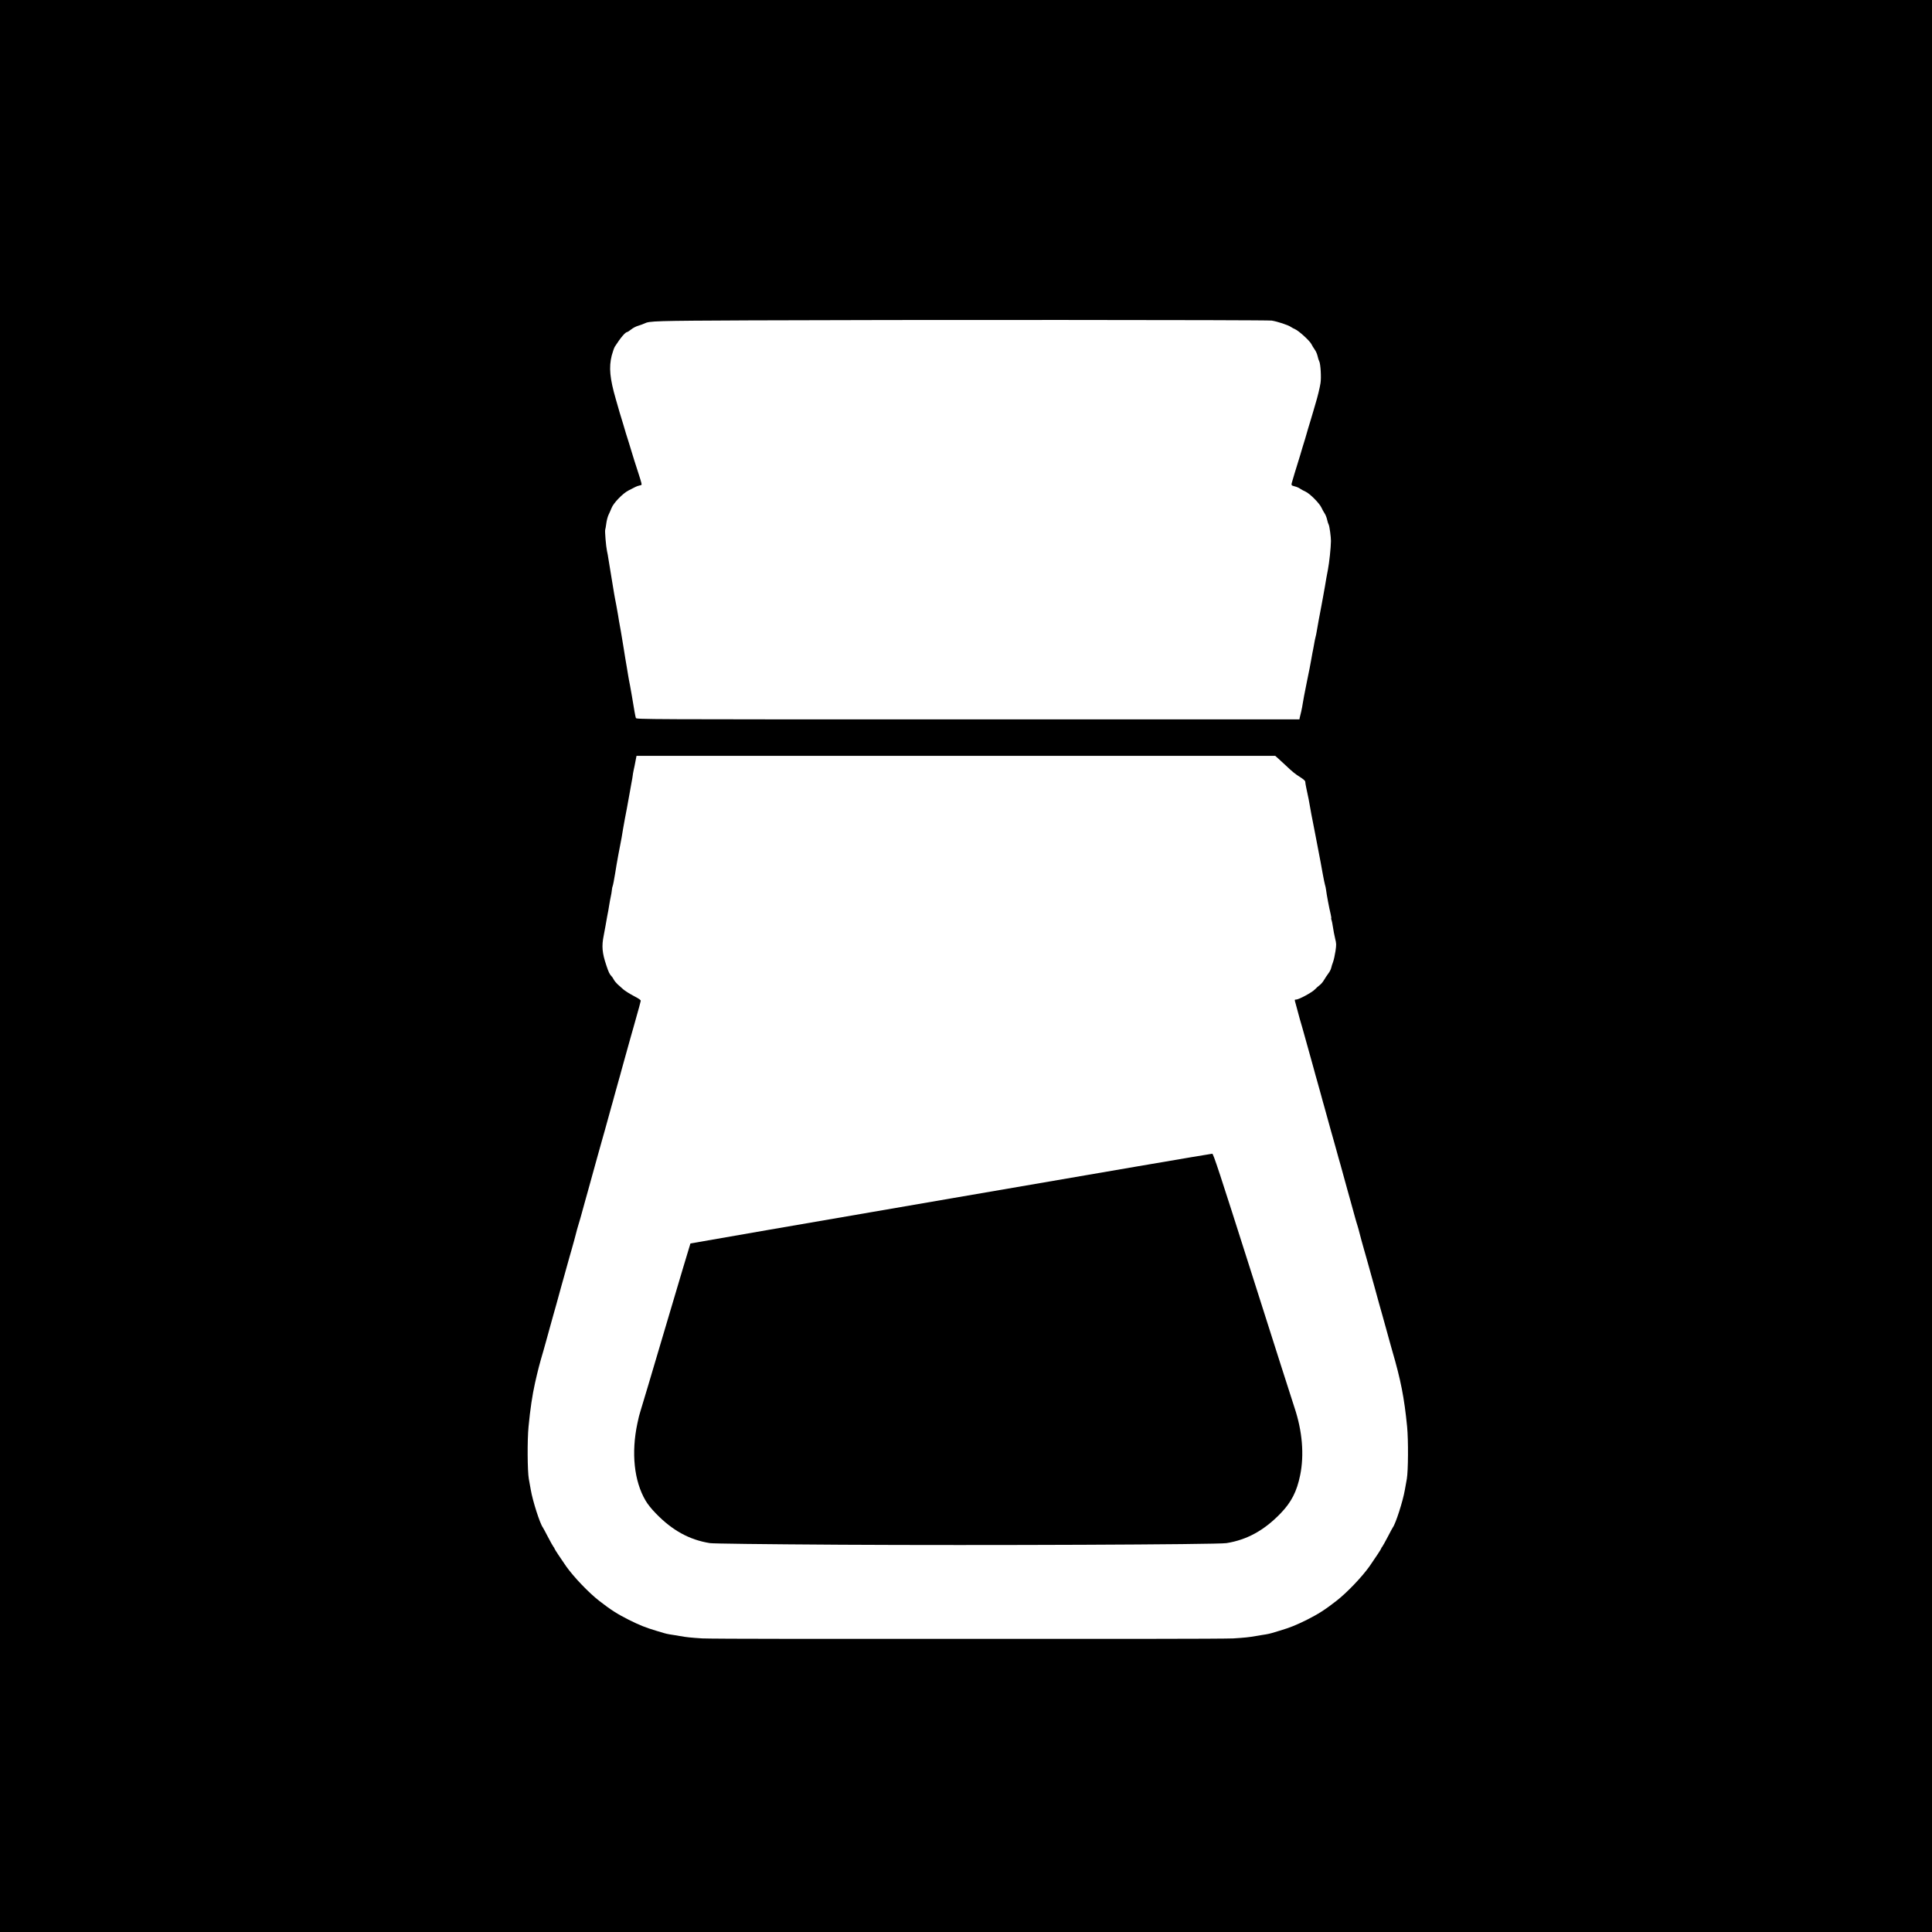
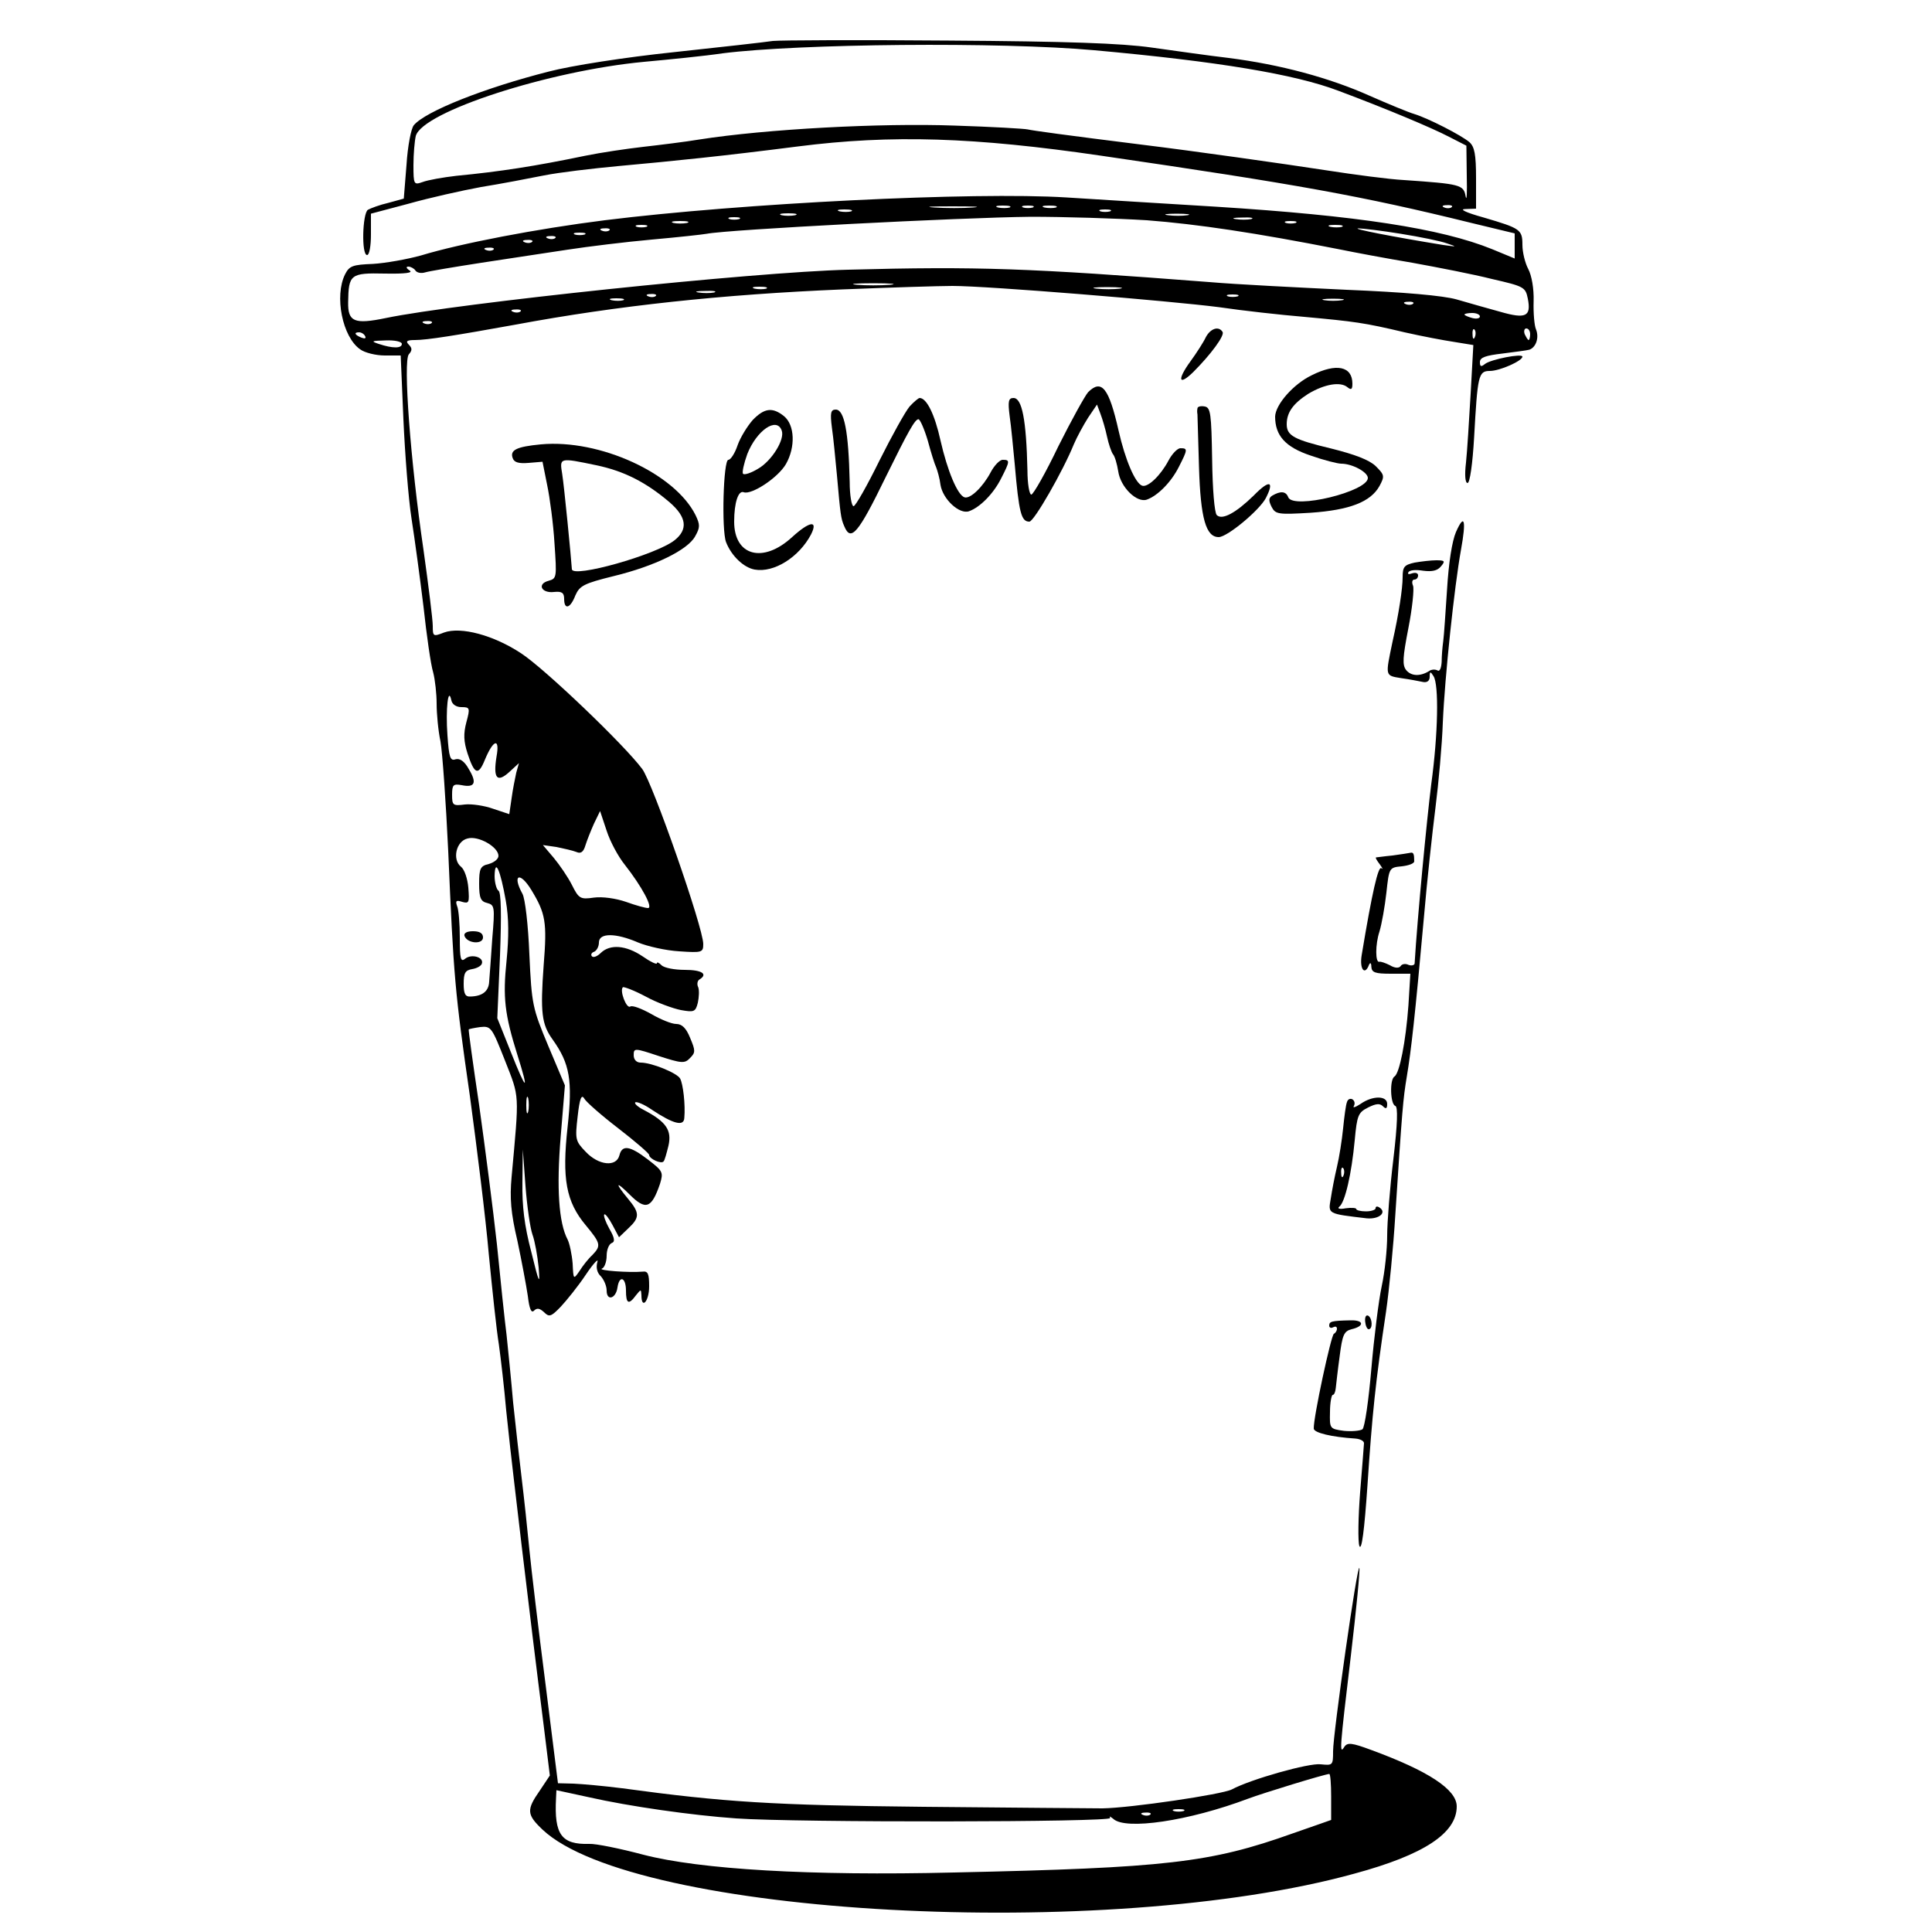
- <svg xmlns="http://www.w3.org/2000/svg" version="1.0" width="2648pt" height="2648pt" viewBox="0 0 2648 2648" preserveAspectRatio="xMidYMid meet">
-   <g transform="translate(0,2648) scale(0.1,-0.1)" fill="#000000" stroke="none">
-     <path d="M0 13240 l0 -13240 13240 0 13240 0 0 13240 0 13240 -13240 0 -13240 0 0 -13240z m17430 8846 c74 -11 229 -62 261 -86 15 -10 42 -25 61 -33 49 -21 196 -155 220 -200 11 -22 32 -57 48 -79 16 -21 33 -62 39 -89 6 -28 16 -60 23 -72 18 -35 29 -223 17 -297 -10 -66 -40 -188 -65 -270 -7 -25 -23 -79 -35 -120 -12 -41 -27 -93 -34 -115 -7 -22 -23 -74 -35 -115 -12 -41 -31 -106 -42 -145 -12 -38 -27 -88 -34 -110 -7 -22 -22 -74 -34 -115 -13 -41 -30 -100 -40 -130 -10 -30 -25 -80 -34 -110 -8 -30 -22 -77 -31 -105 -21 -69 -21 -67 30 -81 26 -6 58 -20 73 -31 15 -11 48 -29 75 -41 59 -26 192 -160 219 -220 11 -24 30 -59 43 -78 13 -19 28 -57 34 -85 6 -28 16 -60 23 -72 10 -19 31 -171 30 -222 -1 -93 -23 -295 -41 -390 -16 -81 -31 -166 -41 -230 -5 -33 -17 -98 -26 -145 -9 -47 -20 -105 -24 -130 -4 -25 -20 -108 -35 -185 -14 -77 -28 -156 -31 -175 -3 -19 -9 -48 -14 -65 -4 -16 -14 -61 -20 -100 -7 -38 -16 -90 -22 -115 -5 -25 -13 -67 -17 -95 -8 -50 -29 -155 -57 -290 -32 -158 -56 -282 -60 -315 -2 -19 -11 -64 -19 -100 -9 -36 -18 -75 -21 -87 l-4 -23 -4545 0 c-4500 0 -4544 0 -4550 20 -8 26 -22 102 -55 305 -4 28 -15 88 -24 135 -10 47 -21 110 -26 140 -5 30 -14 82 -19 115 -6 33 -15 88 -21 123 -5 34 -15 90 -20 125 -6 34 -15 89 -20 122 -5 33 -14 87 -20 120 -23 124 -31 172 -39 225 -5 30 -16 93 -25 140 -10 47 -21 111 -27 143 -5 31 -13 83 -19 115 -38 226 -50 304 -61 372 -5 36 -14 85 -20 110 -13 60 -31 271 -24 290 3 8 10 47 15 87 5 40 19 92 30 115 12 24 30 66 41 93 27 71 155 203 234 243 33 16 74 37 90 46 17 9 44 19 61 22 30 5 31 8 24 37 -4 18 -21 73 -37 122 -17 50 -43 131 -58 180 -15 50 -33 108 -40 130 -7 22 -23 74 -35 115 -13 41 -31 100 -41 130 -9 30 -25 82 -34 115 -10 33 -26 85 -35 115 -10 30 -25 82 -34 115 -9 33 -25 89 -36 125 -82 284 -96 435 -56 596 14 52 33 107 43 123 81 126 145 201 172 201 4 0 28 16 52 35 24 20 69 43 99 51 30 9 67 23 82 30 69 35 138 37 1438 43 1972 9 7098 7 7160 -3z m97 -6009 c26 -24 67 -61 90 -83 98 -93 133 -121 201 -164 49 -31 71 -51 72 -65 0 -11 6 -49 14 -85 21 -91 47 -226 56 -285 4 -27 20 -111 35 -185 15 -74 31 -155 35 -180 7 -40 49 -258 70 -365 4 -22 17 -94 29 -160 12 -66 26 -134 31 -151 6 -16 12 -48 15 -70 7 -62 44 -257 61 -324 8 -34 13 -64 10 -67 -3 -3 -1 -13 4 -22 4 -9 13 -53 19 -96 6 -44 20 -115 30 -157 18 -71 18 -85 5 -175 -8 -54 -23 -120 -33 -148 -11 -27 -22 -65 -26 -83 -4 -18 -21 -52 -39 -75 -17 -23 -44 -63 -59 -89 -15 -26 -41 -57 -58 -69 -17 -12 -47 -39 -67 -60 -40 -42 -220 -139 -257 -139 -23 0 -23 0 -8 -52 14 -51 45 -167 59 -218 4 -14 18 -63 32 -110 13 -47 29 -103 35 -125 13 -49 72 -261 92 -330 7 -27 24 -86 36 -130 11 -44 28 -102 36 -130 18 -63 36 -129 64 -230 11 -44 28 -102 36 -130 14 -51 29 -103 58 -210 9 -33 25 -91 36 -130 11 -38 27 -92 34 -120 8 -27 24 -84 35 -125 11 -41 27 -99 35 -127 8 -29 22 -77 30 -105 32 -119 57 -206 71 -258 9 -30 22 -77 29 -105 8 -27 24 -84 35 -125 38 -137 50 -180 64 -232 8 -29 22 -78 32 -108 9 -30 21 -71 25 -90 4 -19 18 -69 29 -110 12 -41 27 -97 35 -125 8 -27 21 -75 30 -105 9 -30 24 -86 35 -125 10 -38 29 -108 43 -155 13 -47 27 -96 31 -110 32 -119 48 -177 70 -255 14 -49 33 -115 41 -145 8 -30 31 -111 50 -180 19 -69 42 -152 51 -185 9 -33 25 -89 35 -125 118 -403 166 -648 205 -1045 18 -186 15 -610 -4 -715 -6 -30 -18 -98 -27 -150 -26 -153 -126 -464 -165 -515 -4 -5 -36 -64 -70 -130 -34 -66 -69 -127 -76 -136 -8 -8 -14 -19 -14 -24 0 -7 -86 -137 -159 -242 -105 -148 -309 -362 -456 -476 -158 -123 -245 -178 -403 -258 -149 -74 -231 -107 -372 -149 -41 -12 -91 -27 -110 -33 -19 -6 -55 -14 -80 -18 -25 -3 -85 -14 -135 -22 -93 -17 -155 -23 -310 -33 -49 -3 -569 -6 -1155 -6 -1600 0 -3774 0 -4970 0 -586 0 -1105 3 -1155 6 -155 10 -217 16 -310 33 -49 8 -110 19 -135 22 -25 4 -61 12 -80 18 -19 6 -69 21 -110 33 -141 42 -223 75 -372 149 -158 80 -245 135 -403 258 -147 114 -351 328 -456 476 -73 105 -159 235 -159 242 0 5 -6 16 -14 24 -7 9 -42 70 -76 136 -34 66 -66 125 -70 130 -39 51 -139 362 -165 515 -9 52 -21 120 -27 150 -19 105 -22 529 -4 715 24 247 51 428 89 600 41 180 60 255 116 445 10 36 26 92 35 125 9 33 32 116 51 185 19 69 42 150 50 180 8 30 27 96 41 145 22 78 38 136 70 255 4 14 18 63 31 110 14 47 33 117 43 155 11 39 26 95 35 125 9 30 22 78 30 105 8 28 23 84 35 125 11 41 25 91 29 110 4 19 16 60 25 90 10 30 24 79 32 108 14 52 26 95 64 232 11 41 27 98 35 125 7 28 20 75 29 105 8 30 25 89 36 130 11 41 28 100 36 130 9 30 22 78 29 105 8 28 24 84 35 125 11 41 27 98 35 125 7 28 23 82 34 120 11 39 27 97 36 130 29 107 44 159 58 210 8 28 25 86 36 130 28 101 46 167 64 230 8 28 25 86 36 130 12 44 29 103 36 130 20 69 79 281 92 330 6 22 22 81 37 130 14 50 33 117 42 150 9 33 25 89 35 125 10 36 19 73 21 82 2 12 -24 30 -97 68 -55 29 -120 70 -145 92 -25 23 -60 54 -78 70 -18 17 -40 44 -49 61 -8 17 -22 37 -30 45 -28 28 -42 58 -73 152 -57 169 -65 262 -36 405 10 50 22 113 26 140 4 28 14 84 22 125 9 41 21 109 27 150 7 41 16 95 22 120 6 25 13 65 15 89 2 24 7 48 10 52 3 5 9 34 15 64 5 30 14 81 20 113 5 31 14 84 19 117 6 33 17 96 25 140 9 44 20 103 25 130 5 28 14 75 20 105 5 30 14 82 19 115 6 33 17 98 26 145 10 47 21 108 26 135 4 28 13 75 19 105 6 30 15 80 20 110 5 30 16 93 25 140 9 47 17 92 17 100 0 8 6 42 13 75 8 33 19 90 26 128 l13 67 4378 0 4377 0 48 -43z" />
-     <path d="M13031 10054 c-1960 -337 -3566 -615 -3568 -617 -2 -2 -154 -512 -338 -1133 -183 -621 -341 -1148 -349 -1172 -9 -24 -27 -96 -40 -161 -86 -404 -45 -790 111 -1056 28 -49 82 -117 142 -178 225 -233 460 -362 741 -407 42 -7 677 -15 1803 -22 1914 -11 5155 2 5277 22 281 45 516 174 741 407 148 153 223 299 269 524 57 279 30 604 -77 924 -26 77 -286 892 -578 1810 -460 1446 -534 1670 -550 1672 -11 1 -1624 -275 -3584 -613z" />
+ <svg xmlns="http://www.w3.org/2000/svg" version="1.0" width="500pt" height="500pt" viewBox="0 0 500 500" preserveAspectRatio="xMidYMid meet">
+   <g transform="translate(0,500) scale(0.1,-0.1)" fill="#000000" stroke="none">
+     <path d="M2000 4894 c-19 -3 -135 -16 -256 -29 -125 -13 -266 -35 -323 -50 -166 -42 -320 -103 -350 -139 -7 -8 -16 -54 -19 -103 l-7 -87 -40 -11 c-22 -5 -46 -14 -53 -18 -14 -10 -17 -117 -2 -117 6 0 10 24 10 53 l0 54 98 26 c53 15 138 34 187 43 50 8 123 22 163 30 40 8 126 18 190 24 153 14 271 26 467 51 243 31 457 24 785 -24 507 -74 674 -104 958 -174 l112 -27 0 -32 0 -33 -58 24 c-133 54 -350 87 -714 110 -134 8 -308 19 -388 24 -240 15 -842 -15 -1195 -59 -175 -22 -373 -60 -475 -91 -36 -10 -92 -20 -125 -22 -52 -2 -61 -5 -72 -27 -28 -56 -7 -162 39 -194 12 -9 41 -16 64 -16 l41 0 7 -165 c4 -90 13 -206 21 -257 8 -51 22 -154 31 -228 8 -74 19 -151 25 -170 5 -19 9 -56 9 -81 0 -26 4 -70 10 -98 5 -29 14 -156 20 -284 14 -326 17 -362 56 -633 18 -133 41 -317 49 -410 9 -92 20 -197 26 -233 5 -36 14 -113 19 -171 6 -58 15 -139 20 -180 5 -41 14 -118 20 -170 18 -151 39 -324 57 -465 l16 -130 -26 -39 c-35 -50 -34 -62 7 -101 238 -224 1460 -291 2101 -114 181 49 265 105 265 174 0 44 -74 92 -221 146 -51 19 -62 20 -70 8 -13 -21 -12 -7 17 236 14 119 24 221 22 227 -5 14 -68 -428 -68 -474 0 -37 -1 -37 -32 -34 -30 4 -182 -39 -230 -65 -25 -13 -262 -48 -335 -49 -32 0 -240 2 -463 4 -389 4 -516 12 -780 48 -47 6 -103 11 -126 12 l-40 1 -32 255 c-18 140 -37 298 -42 350 -5 52 -14 136 -20 185 -6 50 -16 137 -22 195 -5 58 -13 137 -17 175 -5 39 -16 144 -25 235 -10 91 -31 253 -46 360 -16 107 -28 195 -27 196 1 1 15 4 30 6 28 3 30 -1 64 -87 38 -97 37 -81 17 -301 -5 -55 -2 -93 15 -165 11 -52 23 -116 27 -143 4 -34 9 -45 16 -38 8 8 15 6 26 -4 13 -13 18 -12 43 14 15 16 45 53 65 83 20 30 34 44 30 33 -4 -14 -1 -28 9 -37 8 -9 15 -25 15 -37 0 -28 24 -21 28 8 5 33 22 26 22 -8 0 -34 7 -38 26 -12 13 16 13 16 14 0 0 -38 20 -16 20 23 0 32 -3 40 -17 38 -35 -3 -118 3 -105 8 6 2 12 17 12 33 0 16 6 30 13 33 9 3 8 13 -6 37 -10 18 -16 35 -13 37 2 3 12 -10 21 -27 l17 -32 24 23 c30 28 30 40 -1 77 -34 41 -32 47 4 11 42 -42 57 -37 79 27 9 30 8 33 -31 63 -47 36 -67 39 -74 11 -8 -31 -54 -26 -87 9 -27 28 -28 32 -21 92 5 46 10 58 17 46 5 -9 45 -44 88 -77 44 -34 80 -65 80 -69 0 -10 31 -24 37 -17 3 2 8 21 13 41 9 40 -6 62 -63 92 -16 8 -26 17 -23 20 3 3 23 -5 43 -19 56 -37 83 -44 84 -21 3 33 -3 88 -11 102 -8 14 -73 41 -102 41 -11 0 -18 8 -18 19 0 19 2 19 65 -2 59 -19 67 -20 81 -5 14 14 14 19 0 52 -10 25 -21 36 -36 36 -12 0 -41 12 -65 26 -25 14 -49 23 -54 19 -10 -6 -28 42 -19 50 2 2 29 -8 59 -24 29 -16 71 -31 91 -35 34 -6 38 -5 44 19 3 14 4 32 1 40 -4 8 -2 17 3 20 23 14 7 25 -38 25 -26 0 -53 5 -60 12 -7 7 -12 9 -12 5 0 -4 -17 4 -37 18 -43 29 -84 32 -108 9 -9 -9 -19 -13 -23 -9 -4 4 -1 10 6 12 6 3 12 13 12 24 0 25 43 25 101 0 24 -10 72 -21 107 -23 59 -4 62 -3 62 19 0 42 -131 417 -158 453 -47 63 -252 259 -313 299 -71 47 -156 70 -200 54 -28 -11 -29 -10 -29 17 0 16 -11 104 -24 197 -34 231 -53 488 -38 506 9 10 9 16 0 25 -9 9 -5 12 16 12 31 0 106 12 261 40 263 49 534 78 845 91 124 5 252 9 285 9 93 0 567 -39 690 -55 61 -9 160 -20 220 -25 130 -12 155 -15 260 -40 44 -10 102 -21 129 -25 l49 -8 -7 -126 c-4 -69 -9 -150 -12 -178 -4 -33 -2 -53 4 -53 6 0 13 49 17 118 9 161 11 172 41 172 25 0 84 26 84 37 0 9 -82 -7 -97 -19 -10 -8 -13 -7 -13 5 0 12 15 17 58 22 31 4 63 8 70 10 17 6 26 31 17 53 -4 9 -7 42 -6 72 1 33 -5 67 -14 84 -8 15 -15 43 -15 62 0 40 -5 43 -100 71 -47 13 -65 22 -47 22 l27 1 0 78 c0 63 -4 82 -17 94 -21 18 -107 62 -143 73 -14 4 -65 25 -115 47 -105 47 -232 81 -365 98 -52 6 -142 19 -200 27 -77 11 -218 16 -525 18 -231 2 -436 1 -455 -1z m832 -24 c320 -29 519 -62 632 -105 123 -46 242 -96 286 -119 l45 -23 1 -79 c1 -43 0 -67 -3 -52 -5 30 -14 32 -159 42 -39 2 -129 14 -200 25 -110 17 -351 51 -474 66 -208 26 -287 37 -300 40 -8 2 -94 7 -190 10 -190 7 -488 -9 -660 -36 -36 -6 -101 -14 -145 -19 -44 -5 -111 -15 -150 -23 -130 -27 -220 -41 -334 -52 -35 -4 -74 -11 -87 -16 -23 -8 -24 -7 -24 44 0 28 3 62 6 75 17 63 345 169 591 192 65 6 156 15 203 22 197 25 719 30 962 8z m-314 -407 c-26 -2 -71 -2 -100 0 -29 2 -8 3 47 3 55 0 79 -1 53 -3z m95 0 c-7 -2 -21 -2 -30 0 -10 3 -4 5 12 5 17 0 24 -2 18 -5z m60 0 c-7 -2 -19 -2 -25 0 -7 3 -2 5 12 5 14 0 19 -2 13 -5z m60 0 c-7 -2 -21 -2 -30 0 -10 3 -4 5 12 5 17 0 24 -2 18 -5z m1024 1 c-3 -3 -12 -4 -19 -1 -8 3 -5 6 6 6 11 1 17 -2 13 -5z m-1554 -11 c-7 -2 -21 -2 -30 0 -10 3 -4 5 12 5 17 0 24 -2 18 -5z m670 0 c-7 -2 -19 -2 -25 0 -7 3 -2 5 12 5 14 0 19 -2 13 -5z m-815 -10 c-10 -2 -26 -2 -35 0 -10 3 -2 5 17 5 19 0 27 -2 18 -5z m1015 0 c-13 -2 -35 -2 -50 0 -16 2 -5 4 22 4 28 0 40 -2 28 -4z m-1160 -10 c-7 -2 -19 -2 -25 0 -7 3 -2 5 12 5 14 0 19 -2 13 -5z m1055 -3 c131 -10 284 -33 497 -75 39 -8 124 -24 190 -35 66 -12 159 -30 206 -42 83 -19 87 -21 93 -51 9 -46 -5 -53 -71 -34 -32 9 -83 23 -113 32 -35 10 -137 19 -285 25 -126 6 -286 14 -355 20 -466 36 -599 41 -935 32 -246 -6 -1013 -87 -1196 -125 -82 -17 -99 -10 -98 41 1 72 6 76 95 74 53 -1 74 2 64 8 -9 6 -10 10 -3 10 6 0 15 -5 18 -10 4 -6 15 -8 25 -5 9 3 75 14 146 25 71 11 172 26 224 34 52 8 150 20 217 26 67 6 131 13 142 15 56 11 654 42 839 44 84 0 219 -4 300 -9z m270 3 c-10 -2 -28 -2 -40 0 -13 2 -5 4 17 4 22 1 32 -1 23 -4z m-1460 -10 c-10 -2 -26 -2 -35 0 -10 3 -2 5 17 5 19 0 27 -2 18 -5z m1575 0 c-7 -2 -19 -2 -25 0 -7 3 -2 5 12 5 14 0 19 -2 13 -5z m-1680 -10 c-7 -2 -19 -2 -25 0 -7 3 -2 5 12 5 14 0 19 -2 13 -5z m1800 0 c-7 -2 -21 -2 -30 0 -10 3 -4 5 12 5 17 0 24 -2 18 -5z m-1896 -9 c-3 -3 -12 -4 -19 -1 -8 3 -5 6 6 6 11 1 17 -2 13 -5z m2048 -9 c50 -8 104 -19 120 -25 27 -9 26 -9 -10 -4 -129 21 -237 42 -220 43 11 0 61 -6 110 -14z m-2112 -2 c-7 -2 -19 -2 -25 0 -7 3 -2 5 12 5 14 0 19 -2 13 -5z m-76 -9 c-3 -3 -12 -4 -19 -1 -8 3 -5 6 6 6 11 1 17 -2 13 -5z m-60 -10 c-3 -3 -12 -4 -19 -1 -8 3 -5 6 6 6 11 1 17 -2 13 -5z m-100 -20 c-3 -3 -12 -4 -19 -1 -8 3 -5 6 6 6 11 1 17 -2 13 -5z m1026 -91 c-24 -2 -62 -2 -85 0 -24 2 -5 4 42 4 47 0 66 -2 43 -4z m-320 -10 c-7 -2 -21 -2 -30 0 -10 3 -4 5 12 5 17 0 24 -2 18 -5z m915 0 c-15 -2 -42 -2 -60 0 -18 2 -6 4 27 4 33 0 48 -2 33 -4z m-1050 -10 c-10 -2 -28 -2 -40 0 -13 2 -5 4 17 4 22 1 32 -1 23 -4z m-151 -9 c-3 -3 -12 -4 -19 -1 -8 3 -5 6 6 6 11 1 17 -2 13 -5z m1506 -1 c-7 -2 -19 -2 -25 0 -7 3 -2 5 12 5 14 0 19 -2 13 -5z m-1590 -10 c-7 -2 -21 -2 -30 0 -10 3 -4 5 12 5 17 0 24 -2 18 -5z m1860 0 c-13 -2 -33 -2 -45 0 -13 2 -3 4 22 4 25 0 35 -2 23 -4z m184 -9 c-3 -3 -12 -4 -19 -1 -8 3 -5 6 6 6 11 1 17 -2 13 -5z m-2310 -20 c-3 -3 -12 -4 -19 -1 -8 3 -5 6 6 6 11 1 17 -2 13 -5z m2483 -13 c0 -5 -9 -7 -20 -4 -11 3 -20 7 -20 9 0 2 9 4 20 4 11 0 20 -4 20 -9z m-2713 -17 c-3 -3 -12 -4 -19 -1 -8 3 -5 6 6 6 11 1 17 -2 13 -5z m2700 -36 c-3 -8 -6 -5 -6 6 -1 11 2 17 5 13 3 -3 4 -12 1 -19z m143 7 c0 -8 -2 -15 -4 -15 -2 0 -6 7 -10 15 -3 8 -1 15 4 15 6 0 10 -7 10 -15z m-3015 -5 c3 -6 -1 -7 -9 -4 -18 7 -21 14 -7 14 6 0 13 -4 16 -10z m95 -20 c0 -12 -24 -12 -60 0 -21 7 -19 8 18 9 23 1 42 -3 42 -9z m154 -940 c22 0 23 -2 13 -39 -8 -30 -7 -50 3 -81 18 -55 28 -58 45 -16 22 53 39 57 30 8 -9 -56 1 -69 33 -40 l25 23 -7 -25 c-3 -14 -9 -43 -12 -66 l-6 -41 -42 14 c-22 8 -56 13 -73 11 -31 -4 -33 -2 -33 25 0 26 3 29 25 25 34 -7 40 6 18 42 -11 20 -23 28 -34 25 -14 -5 -17 5 -21 62 -5 68 2 128 10 91 2 -11 13 -18 26 -18z m423 -408 c44 -56 74 -112 60 -112 -7 0 -32 7 -57 16 -26 9 -61 14 -83 11 -35 -5 -39 -3 -57 33 -10 20 -32 52 -47 70 l-28 33 35 -5 c19 -4 42 -9 52 -13 11 -5 18 0 23 17 4 13 14 38 22 56 l16 33 17 -51 c9 -28 30 -67 47 -88z m-327 23 c0 -8 -11 -17 -25 -21 -22 -5 -25 -12 -25 -51 0 -37 4 -46 21 -50 19 -5 20 -10 13 -92 -3 -47 -7 -97 -8 -111 -1 -25 -17 -38 -48 -39 -14 -1 -18 7 -18 33 0 28 4 35 22 38 12 2 23 8 25 14 6 17 -27 26 -43 13 -12 -10 -14 0 -14 54 0 36 -3 73 -7 82 -5 14 -2 16 13 11 18 -5 19 -2 16 37 -2 23 -10 47 -19 54 -23 18 -13 66 17 73 28 8 80 -22 80 -45z m19 -116 c8 -45 8 -94 2 -155 -10 -95 -5 -139 28 -244 31 -98 24 -96 -16 5 l-36 90 7 162 c4 106 3 164 -4 168 -5 3 -10 21 -10 38 1 48 15 15 29 -64z m66 28 c37 -61 41 -83 32 -195 -9 -123 -5 -153 23 -192 45 -63 52 -106 39 -226 -15 -135 -4 -194 47 -255 39 -47 40 -53 17 -77 -10 -9 -25 -28 -33 -41 -16 -23 -16 -23 -18 19 -2 24 -8 52 -13 62 -23 43 -29 134 -18 266 l11 133 -43 102 c-41 98 -43 107 -49 237 -3 76 -11 145 -18 157 -27 49 -7 59 23 10z m-8 -574 c-3 -10 -5 -2 -5 17 0 19 2 27 5 18 2 -10 2 -26 0 -35z m11 -318 c6 -16 13 -55 16 -85 4 -48 1 -42 -19 40 -18 68 -24 119 -23 180 l1 85 7 -95 c4 -52 12 -108 18 -125z m2067 -1455 c0 -33 0 -60 0 -60 0 0 -45 -16 -100 -35 -213 -76 -327 -89 -876 -101 -373 -9 -657 8 -804 46 -60 16 -124 29 -140 28 -72 -2 -91 24 -86 118 l1 21 83 -18 c106 -24 268 -47 382 -55 155 -11 974 -10 968 1 -3 6 0 4 8 -2 31 -30 195 -6 349 52 40 15 197 63 210 64 3 1 5 -26 5 -59z m-382 -37 c-7 -2 -19 -2 -25 0 -7 3 -2 5 12 5 14 0 19 -2 13 -5z m-86 -9 c-3 -3 -12 -4 -19 -1 -8 3 -5 6 6 6 11 1 17 -2 13 -5z" />
+     <path d="M1202 2578 c7 -20 48 -23 48 -4 0 11 -9 16 -26 16 -16 0 -24 -5 -22 -12z" />
+     <path d="M3121 4128 c-6 -13 -24 -41 -40 -63 -35 -48 -31 -65 7 -28 46 46 82 95 76 104 -10 16 -31 9 -43 -13z" />
+     <path d="M3395 4029 c-48 -23 -94 -76 -95 -107 0 -49 26 -79 92 -101 34 -12 70 -21 79 -21 29 0 69 -22 69 -37 0 -35 -193 -82 -206 -50 -6 16 -20 17 -42 4 -9 -6 -9 -13 -1 -29 10 -19 17 -20 101 -15 101 7 155 28 178 69 14 26 13 29 -10 52 -17 16 -54 30 -114 45 -96 23 -116 33 -116 63 0 31 17 54 56 79 42 25 83 32 101 17 10 -8 13 -6 13 9 0 45 -41 54 -105 22z" />
+     <path d="M2816 3985 c-8 -9 -43 -72 -77 -140 -33 -69 -65 -125 -70 -125 -5 0 -10 28 -10 63 -3 131 -14 187 -36 187 -13 0 -15 -8 -10 -47 4 -27 9 -82 13 -123 11 -128 17 -150 38 -150 12 0 87 131 115 200 8 19 25 50 37 69 l23 34 9 -24 c5 -13 13 -40 17 -59 4 -19 11 -39 15 -45 5 -5 11 -26 14 -45 6 -41 48 -82 74 -73 28 10 63 45 83 85 23 45 23 48 4 48 -8 0 -22 -15 -31 -32 -20 -38 -53 -70 -68 -65 -18 6 -44 67 -61 142 -25 111 -44 135 -79 100z" />
+     <path d="M2354 3948 c-11 -13 -46 -76 -78 -140 -32 -65 -62 -118 -67 -118 -5 0 -10 28 -10 63 -3 131 -14 187 -36 187 -13 0 -15 -8 -10 -47 4 -27 9 -82 13 -123 9 -101 10 -112 19 -132 17 -41 36 -19 107 127 59 120 76 150 85 150 4 0 15 -25 24 -55 8 -30 18 -62 22 -70 3 -8 9 -28 11 -45 6 -37 49 -77 74 -68 28 10 63 45 83 85 23 45 23 48 4 48 -8 0 -22 -15 -31 -32 -20 -38 -53 -70 -68 -65 -18 6 -44 68 -62 147 -15 68 -36 110 -54 110 -3 0 -15 -10 -26 -22z" />
+     <path d="M3099 3943 c-1 -4 -1 -11 0 -15 0 -4 2 -66 4 -137 4 -133 18 -181 51 -181 22 0 105 69 122 101 23 45 9 48 -31 7 -46 -45 -82 -65 -96 -51 -6 6 -11 67 -12 144 -2 119 -4 134 -19 137 -10 2 -19 0 -19 -5z" />
+     <path d="M1948 3913 c-14 -16 -32 -45 -39 -65 -7 -21 -18 -38 -24 -38 -13 0 -18 -181 -6 -213 14 -36 46 -66 74 -71 50 -9 115 32 146 91 19 38 -4 34 -49 -7 -75 -69 -150 -49 -150 40 0 50 11 82 25 76 20 -7 88 37 109 73 25 44 23 101 -5 124 -30 24 -51 21 -81 -10z m75 -27 c9 -23 -26 -79 -61 -99 -18 -11 -36 -17 -39 -13 -3 3 2 26 11 51 24 61 76 97 89 61z" />
+     <path d="M1400 3850 c-64 -6 -81 -15 -73 -36 4 -11 16 -14 41 -12 l36 3 12 -60 c7 -33 16 -101 19 -151 6 -88 6 -91 -15 -97 -31 -8 -19 -33 14 -29 20 2 26 -2 26 -18 0 -29 16 -25 29 9 11 25 22 31 99 50 107 26 192 68 211 103 13 23 13 30 1 55 -54 108 -248 197 -400 183z m143 -54 c72 -15 129 -44 190 -96 44 -38 48 -70 13 -98 -48 -38 -265 -99 -266 -75 -2 31 -20 215 -25 246 -7 43 -8 43 88 23z" />
+     <path d="M3768 3623 c-10 -23 -19 -80 -23 -148 -4 -60 -8 -121 -10 -135 -2 -14 -4 -38 -4 -53 -1 -16 -5 -26 -11 -22 -5 3 -16 3 -22 -2 -23 -14 -46 -13 -59 3 -10 13 -9 32 6 109 10 51 15 100 12 109 -4 9 -2 16 3 16 6 0 10 5 10 11 0 6 -7 8 -16 5 -8 -3 -12 -2 -9 3 3 6 20 7 38 4 23 -3 37 0 46 11 12 14 10 16 -12 16 -13 0 -39 -3 -56 -6 -27 -6 -31 -11 -31 -38 0 -29 -10 -95 -26 -166 -19 -91 -20 -88 22 -95 22 -3 47 -8 57 -10 10 -2 17 3 17 13 0 15 2 15 10 2 14 -22 12 -148 -6 -280 -11 -87 -36 -346 -43 -464 -1 -4 -8 -6 -16 -3 -8 4 -17 2 -20 -3 -4 -6 -15 -6 -28 2 -12 6 -24 10 -27 9 -11 -4 -11 45 0 78 6 20 14 65 18 101 7 64 7 65 40 68 17 2 32 7 32 13 0 19 -2 24 -10 22 -4 -1 -25 -4 -46 -7 -22 -2 -41 -5 -43 -5 -2 -1 3 -9 10 -18 7 -10 9 -14 4 -10 -8 7 -24 -62 -51 -225 -6 -36 8 -54 19 -25 3 7 6 5 6 -5 1 -15 10 -18 51 -18 l50 0 -5 -82 c-7 -95 -23 -175 -36 -184 -13 -7 -11 -72 2 -76 7 -2 6 -45 -5 -138 -9 -74 -16 -163 -16 -198 0 -35 -6 -93 -14 -130 -8 -37 -20 -133 -27 -215 -7 -81 -17 -151 -23 -156 -6 -4 -28 -6 -48 -4 -37 5 -37 6 -36 49 0 24 4 44 7 44 4 0 7 8 8 18 1 9 5 46 10 82 7 55 11 65 31 70 34 8 32 24 -3 23 -50 -1 -55 -3 -55 -14 0 -5 5 -7 10 -4 6 3 10 2 10 -4 0 -5 -4 -11 -8 -13 -7 -3 -53 -216 -52 -245 0 -11 46 -22 108 -26 12 -1 22 -6 22 -12 0 -5 -5 -63 -10 -127 -5 -64 -6 -127 -2 -139 6 -14 13 41 21 157 12 182 21 270 48 449 8 55 19 168 24 250 18 276 20 300 30 360 11 66 21 154 44 410 8 94 22 222 30 285 8 63 17 162 19 220 5 118 30 353 47 447 14 77 9 96 -13 46z" />
+     <path d="M3486 2148 c-3 -7 -7 -38 -10 -68 -3 -30 -10 -75 -16 -100 -6 -25 -13 -62 -16 -82 -7 -40 -9 -39 93 -51 32 -3 53 15 33 28 -6 4 -10 3 -10 -2 0 -4 -11 -8 -25 -8 -14 0 -25 3 -25 6 0 3 -12 4 -27 2 -16 -3 -23 -1 -17 4 15 11 32 86 40 172 6 65 9 72 35 85 20 10 30 11 38 3 8 -8 11 -6 11 6 0 22 -38 22 -69 0 -14 -9 -21 -11 -17 -5 3 6 2 13 -4 17 -6 3 -12 0 -14 -7z m-9 -190 c-3 -8 -6 -5 -6 6 -1 11 2 17 5 13 3 -3 4 -12 1 -19z" />
+     <path d="M3533 1580 c1 -11 5 -20 9 -20 11 0 10 28 -1 35 -6 3 -9 -4 -8 -15z" />
  </g>
</svg>
